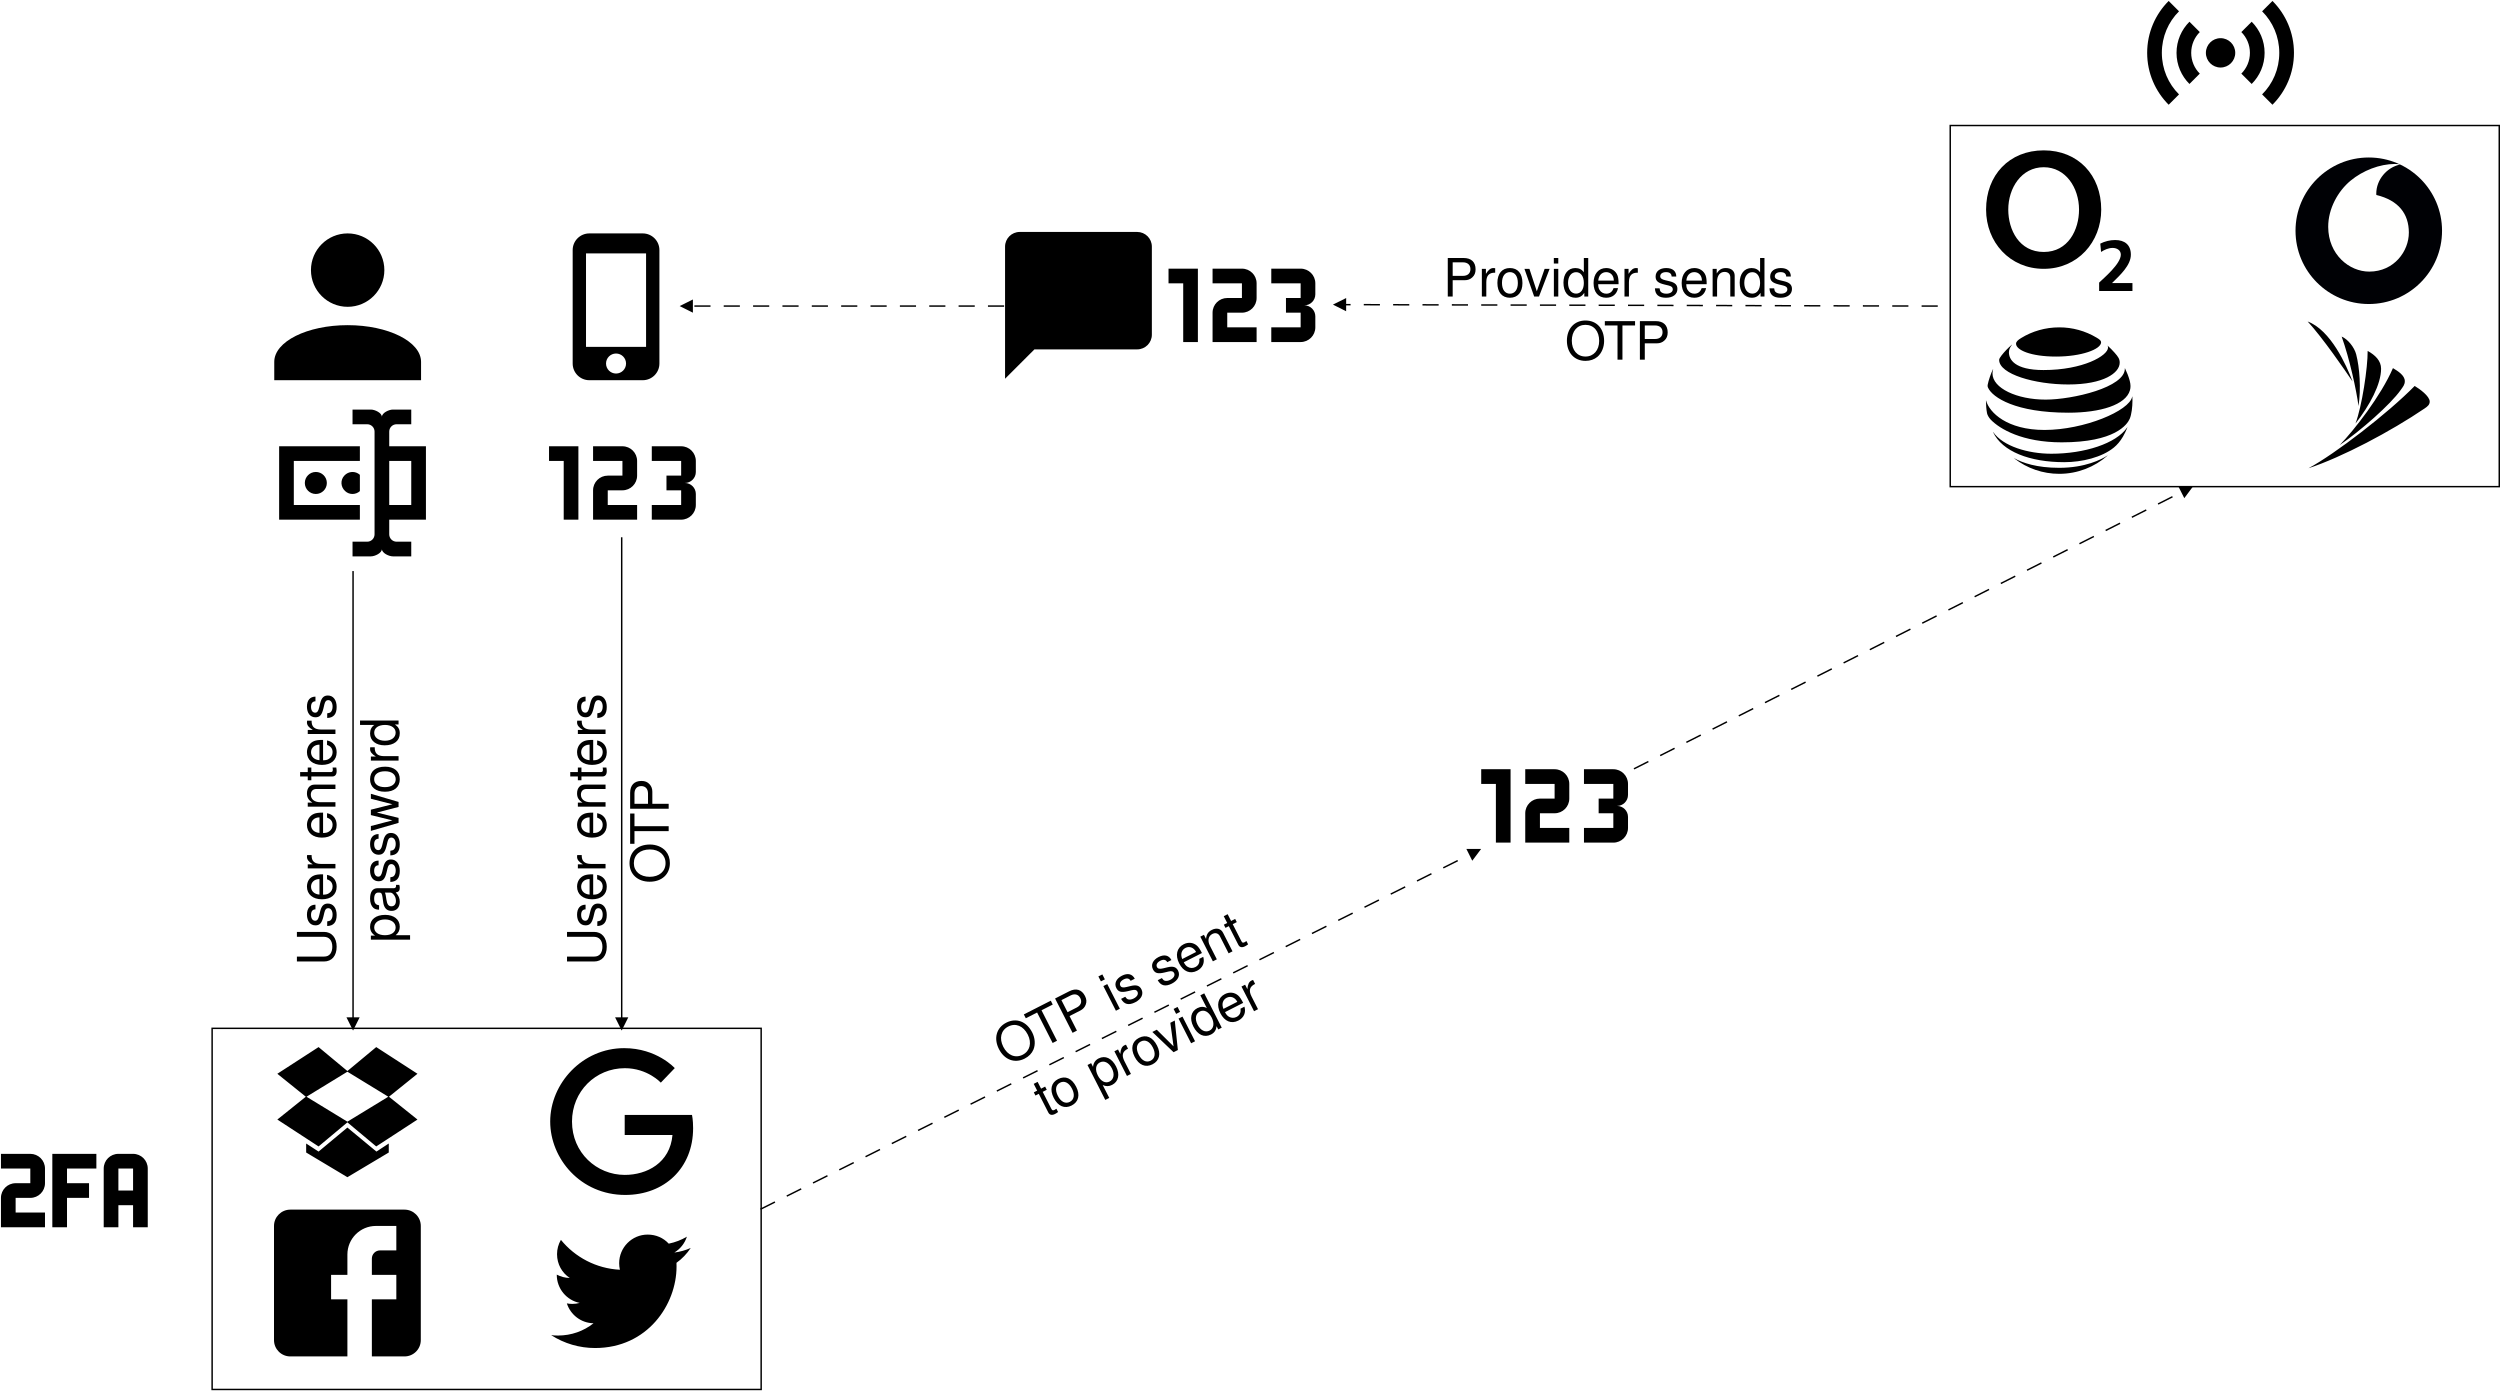
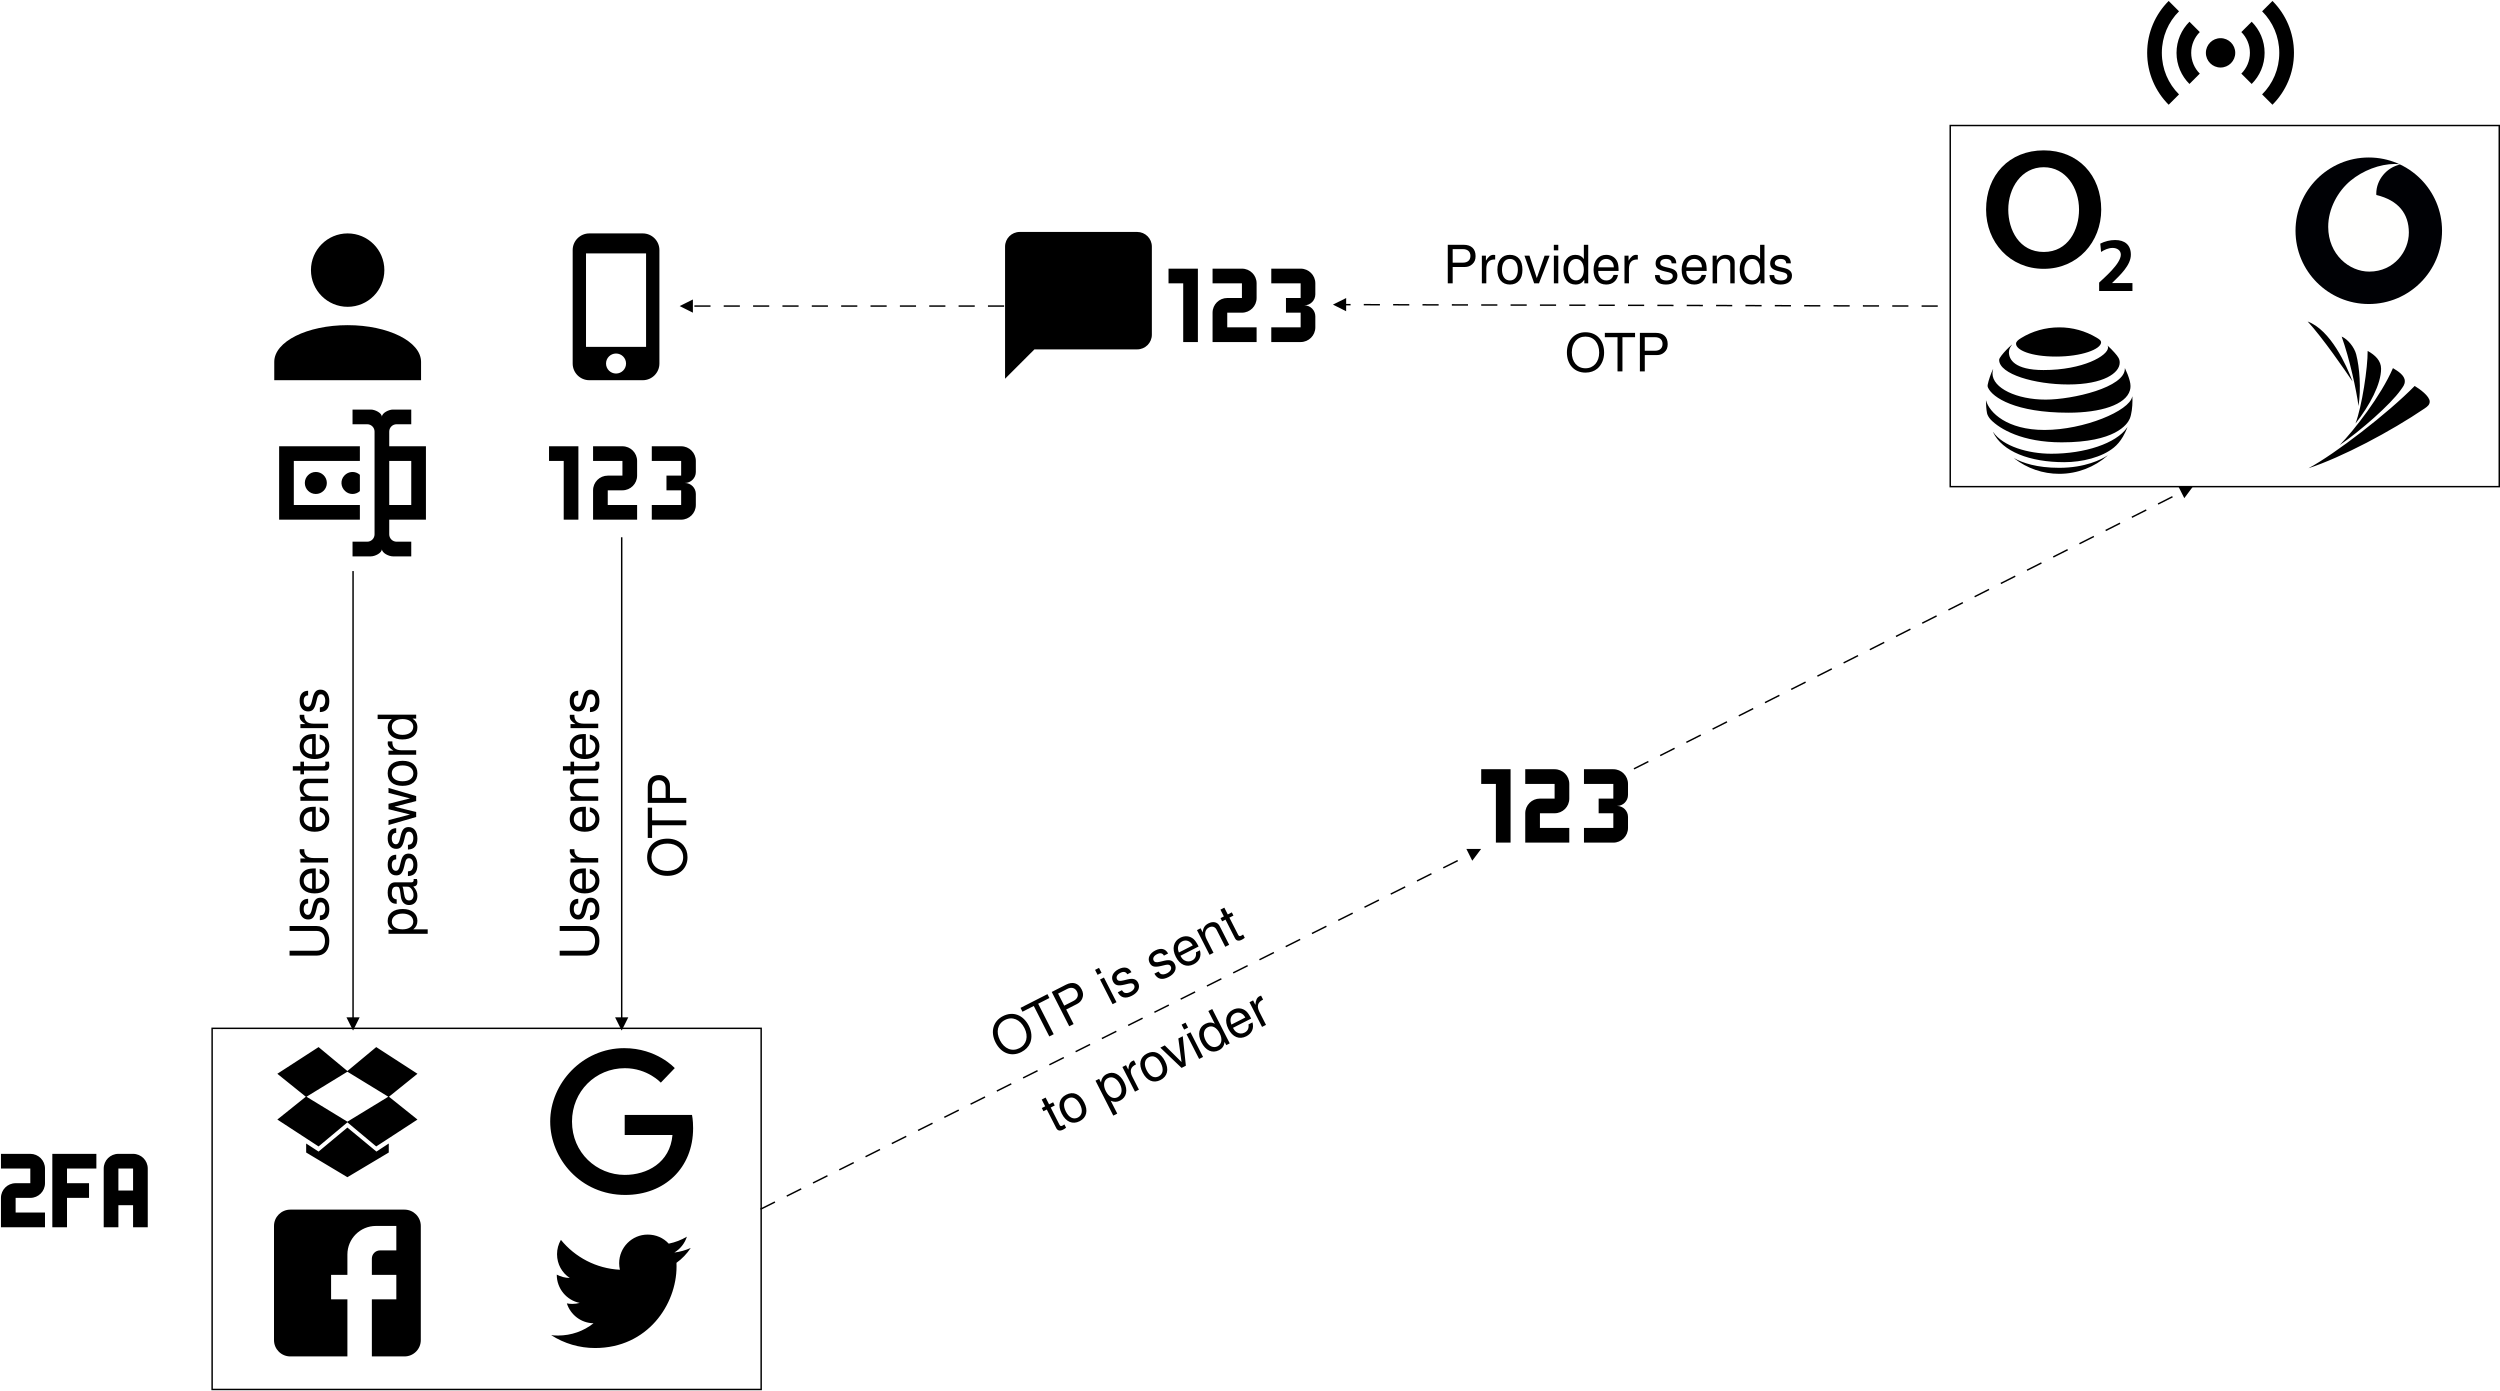
<svg xmlns="http://www.w3.org/2000/svg" width="1703" height="947">
  <g fill="none" fill-rule="evenodd">
    <path d="M236.647 768.09l19.773 16.365 8.409-5.5v6.136l-28.182 16.818-28.09-16.818v-6.136l8.454 5.5 19.636-16.364zm-19.636-54.817l19.636 16.318 19.636-16.318 28.091 18.182-19.409 15.636 19.41 15.545-28.092 18.319-19.636-16.41-19.636 16.41-28.091-18.319 19.409-15.545-19.41-15.636 28.092-18.182zm19.636 50.818l27.864-17-27.864-17.046-27.864 17.046 27.864 17zM471.397 759.5h-45.85v13.65h32.55c-1.65 19.05-17.5 27.2-32.5 27.2-19.15 0-35.95-15.1-35.95-36.35 0-20.5 16-36.35 36-36.35 15.45 0 24.5 9.85 24.5 9.85l9.5-9.9s-12.2-13.6-34.5-13.6c-28.4 0-50.35 24-50.35 50 0 25.25 20.65 50 51.1 50 26.75 0 46.25-18.35 46.25-45.45 0-5.75-.75-9.05-.75-9.05zM197.758 824h77.778c6.136 0 11.111 4.975 11.111 11.111v77.778c0 6.136-4.975 11.111-11.111 11.111h-77.778c-6.136 0-11.11-4.975-11.11-11.111V835.11c0-6.136 4.974-11.111 11.11-11.111zm72.222 11.111h-13.888c-10.74 0-19.445 8.706-19.445 19.445v13.888h-11.111v16.667h11.111V924h16.667v-38.889h16.666v-16.667h-16.666v-11.11a5.556 5.556 0 0 1 5.555-5.556h11.111V835.11zM.647 786v10h20v10h-10c-5.523 0-10 4.477-10 10v20h30v-10h-20v-10h10c5.523 0 10-4.477 10-10v-10c0-5.55-4.5-10-10-10h-20zm35 0v50h10v-20h15v-10h-15v-10h20v-10h-30zm45 0c-5.523 0-10 4.477-10 10v40h10v-15h10v15h10v-40c0-5.523-4.477-10-10-10h-10zm0 10h10v15h-10v-15zM236.824 159c13.807 0 25 11.193 25 25s-11.193 25-25 25c-13.808 0-25-11.193-25-25s11.192-25 25-25zm0 62.5c27.625 0 50 11.188 50 25V259h-100v-12.5c0-13.813 22.375-25 50-25zM470.545 850.09c-3.5 1.592-7.272 2.637-11.181 3.137 4-2.409 7.09-6.227 8.545-10.818-3.773 2.273-7.954 3.864-12.364 4.773-3.59-3.91-8.636-6.182-14.363-6.182-10.682 0-19.41 8.727-19.41 19.5 0 1.545.183 3.045.5 4.455-16.181-.819-30.59-8.591-40.181-20.364a19.292 19.292 0 0 0-2.636 9.773c0 6.772 3.409 12.772 8.681 16.181-3.227 0-6.227-.909-8.863-2.272v.136c0 9.455 6.727 17.364 15.636 19.136a19.186 19.186 0 0 1-5.136.682c-1.228 0-2.455-.136-3.637-.363 2.455 7.681 9.591 13.409 18.182 13.545-6.636 5.273-15.045 8.364-24.227 8.364-1.546 0-3.091-.091-4.636-.273a55.202 55.202 0 0 0 29.909 8.773c35.818 0 55.5-29.728 55.5-55.5 0-.864 0-1.682-.046-2.546 3.818-2.727 7.091-6.182 9.727-10.136z" fill-rule="nonzero" fill="#000" />
    <path stroke="#000" d="M144.5 700.5h374v246h-374z" />
    <path d="M527.668 818.357l.447.894-9.839 4.92-.447-.895 9.839-4.919zm17.888-8.944l.448.894-9.84 4.92-.446-.895 9.838-4.92zm17.889-8.945l.447.895-9.839 4.92-.447-.895 9.839-4.92zm17.889-8.944l.447.895-9.839 4.919-.447-.894 9.839-4.92zm17.888-8.944l.447.894-9.838 4.92-.448-.895 9.84-4.919zm17.889-8.944l.447.894-9.839 4.92-.447-.895 9.839-4.92zm17.888-8.945l.447.895-9.838 4.92-.448-.895 9.84-4.92zm17.889-8.944l.447.895-9.839 4.919-.447-.895 9.839-4.919zm17.888-8.944l.447.894-9.838 4.92-.447-.895 9.838-4.92zm17.889-8.944l.447.894-9.839 4.92-.447-.895 9.839-4.92zm17.888-8.945l.448.895-9.84 4.92-.446-.895 9.838-4.92zm17.889-8.944l.447.894-9.839 4.92-.447-.895 9.839-4.919zm17.888-8.944l.448.894-9.84 4.92-.446-.895 9.838-4.92zm17.889-8.944l.447.894-9.839 4.92-.447-.895 9.839-4.92zm17.888-8.945l.448.895-9.839 4.919-.447-.894 9.838-4.92zm17.889-8.944l.447.894-9.838 4.92-.448-.895 9.839-4.919zm17.889-8.944l.447.894-9.839 4.92-.447-.895 9.839-4.92zm17.888-8.945l.447.895-9.838 4.92-.448-.895 9.84-4.92zm17.889-8.944l.447.895-9.839 4.919-.447-.895 9.839-4.919zm17.888-8.944l.447.894-9.838 4.92-.447-.895 9.838-4.92zm17.889-8.944l.447.894-9.839 4.92-.447-.895 9.839-4.92zm17.888-8.945l.448.895-9.84 4.92-.446-.895 9.838-4.92zm17.889-8.944l.447.894-9.839 4.92-.447-.895 9.839-4.919zm17.888-8.944l.448.894-9.84 4.92-.446-.895 9.838-4.92zm17.889-8.944l.447.894-9.839 4.92-.447-.895 9.839-4.92zm17.888-8.945l.448.895-9.839 4.919-.447-.894 9.838-4.92zm17.889-8.944l.447.894-9.838 4.92-.448-.895 9.839-4.919zm16.177-7.53l-6.037 8.05-4.025-8.05h10.062zM440.102 236.273h-40.91v-63.637h40.91v63.637zm-20.455 18.182a6.818 6.818 0 1 1 0-13.637 6.818 6.818 0 0 1 0 13.637zM437.83 159h-36.364c-6.276 0-11.363 5.088-11.363 11.364v77.272c0 6.276 5.087 11.364 11.363 11.364h36.364c6.276 0 11.364-5.088 11.364-11.364v-77.272c0-6.276-5.088-11.364-11.364-11.364zM384 354v-40h-10v-10h20v50h-10zm90-10c0 5.55-4.5 10-10 10h-20v-10h20v-10h-10v-10h10v-10h-20v-10h20c5.523 0 10 4.477 10 10v7.5a7.5 7.5 0 0 1-7.5 7.5 7.5 7.5 0 0 1 7.5 7.5v7.5zm-40 0v10h-30v-20c0-5.55 4.5-10 10-10h10v-10h-20v-10h20c5.523 0 10 4.477 10 10v10c0 5.55-4.5 10-10 10h-10v10h20zM1019 574v-40h-10v-10h20v50h-10zm90-10c0 5.55-4.5 10-10 10h-20v-10h20v-10h-10v-10h10v-10h-20v-10h20c5.523 0 10 4.477 10 10v7.5a7.5 7.5 0 0 1-7.5 7.5 7.5 7.5 0 0 1 7.5 7.5v7.5zm-40 0v10h-30v-20c0-5.55 4.5-10 10-10h10v-10h-20v-10h20c5.523 0 10 4.477 10 10v10c0 5.55-4.5 10-10 10h-10v10h20zM1122.646 518.319l.451.892-9.818 4.96-.45-.892 9.817-4.96zm17.851-9.02l.451.893-9.818 4.96-.451-.892 9.818-4.96zm17.85-9.02l.452.893-9.818 4.961-.451-.892 9.818-4.961zm17.852-9.018l.45.892-9.817 4.96-.451-.892 9.818-4.96zm17.85-9.02l.451.893-9.818 4.96-.45-.892 9.817-4.96zm17.851-9.02l.451.893-9.818 4.961-.45-.893 9.817-4.96zm17.851-9.019l.451.893-9.818 4.96-.45-.892 9.817-4.96zm17.85-9.019l.452.893-9.818 4.96-.451-.892 9.818-4.96zm17.852-9.02l.45.893-9.817 4.96-.451-.892 9.818-4.96zm17.85-9.019l.451.893-9.818 4.96-.45-.892 9.817-4.96zm17.851-9.019l.451.893-9.818 4.96-.45-.892 9.817-4.961zm17.851-9.02l.451.893-9.818 4.96-.45-.892 9.817-4.96zm17.85-9.019l.452.893-9.818 4.96-.451-.892 9.818-4.96zm17.852-9.019l.45.893-9.817 4.96-.451-.892 9.818-4.961zm17.85-9.02l.451.893-9.818 4.96-.45-.892 9.817-4.96zm17.851-9.019l.451.893-9.818 4.96-.45-.892 9.817-4.96zm17.851-9.02l.451.893-9.818 4.961-.45-.892 9.817-4.961zm17.85-9.018l.452.892-9.818 4.96-.451-.892 9.818-4.96zm17.852-9.02l.45.893-9.817 4.96-.451-.892 9.818-4.96zm17.85-9.02l.451.893-9.817 4.961-.451-.893 9.817-4.96zm17.851-9.019l.451.893-9.818 4.96-.45-.892 9.817-4.96zm14.284-6.656l-6.003 8.075-4.059-8.033 10.062-.042zM806 233v-40h-10v-10h20v50h-10zm90-10c0 5.55-4.5 10-10 10h-20v-10h20v-10h-10v-10h10v-10h-20v-10h20c5.523 0 10 4.477 10 10v7.5a7.5 7.5 0 0 1-7.5 7.5 7.5 7.5 0 0 1 7.5 7.5v7.5zm-40 0v10h-30v-20c0-5.55 4.5-10 10-10h10v-10h-20v-10h20c5.523 0 10 4.477 10 10v10c0 5.55-4.5 10-10 10h-10v10h20zM265.147 304h25v50h-25v10a5 5 0 0 0 5 5h10v10h-12.5c-2.75 0-7.5-2.25-7.5-5 0 2.75-4.75 5-7.5 5h-12.5v-10h10a5 5 0 0 0 5-5v-70a5 5 0 0 0-5-5h-10v-10h12.5c2.75 0 7.5 2.25 7.5 5 0-2.75 4.75-5 7.5-5h12.5v10h-10a5 5 0 0 0-5 5v10zm-75 0h55v10h-45v30h45v10h-55v-50zm90 40v-30h-15v30h15zm-57.5-15a7.5 7.5 0 1 0-15 0 7.5 7.5 0 0 0 15 0zm22.5-5.55c-3.05-2.8-7.8-2.55-10.6.55-2.8 3-2.55 7.75.6 10.55 2.75 2.6 7.15 2.6 10 0v-11.1zM241 389v304h4l-4.5 9-4.5-9h4V389h1zM774.647 158h-80c-5.523 0-10 4.477-10 10v90l20-20h70c5.523 0 10-4.477 10-10v-60c0-5.55-4.5-10-10-10zM472 204v9l-9-4.5 9-4.5zm212 4v1h-11v-1h11zm-20 0v1h-11v-1h11zm-20 0v1h-11v-1h11zm-20 0v1h-11v-1h11zm-20 0v1h-11v-1h11zm-20 0v1h-11v-1h11zm-20 0v1h-11v-1h11zm-20 0v1h-11v-1h11zm-20 0v1h-11v-1h11zm-20 0v1h-11v-1h11zm-20 0v1h-11v-1h11zM1477.297.65c-9.05 9.05-14.65 21.55-14.65 35.35s5.6 26.3 14.65 35.35l7.05-7.05c-7.25-7.2-11.7-17.2-11.7-28.3 0-11.05 4.45-21.1 11.7-28.3l-7.05-7.05zm70.7 0l-7.05 7.05c7.25 7.2 11.7 17.25 11.7 28.3 0 11.1-4.45 21.1-11.7 28.3l7.05 7.05c9.05-9.05 14.65-21.55 14.65-35.35s-5.6-26.3-14.65-35.35zm-56.55 14.15c-5.45 5.45-8.8 12.95-8.8 21.2s3.35 15.75 8.8 21.2l7.05-7.05c-3.6-3.6-5.85-8.6-5.85-14.15 0-5.55 2.25-10.55 5.85-14.15l-7.05-7.05zm42.4 0l-7.05 7.05c3.6 3.6 5.85 8.6 5.85 14.15 0 5.55-2.25 10.55-5.85 14.15l7.05 7.05c5.45-5.45 8.8-12.95 8.8-21.2s-3.35-15.75-8.8-21.2zm-21.2 11.2c-5.523 0-10 4.477-10 10s4.477 10 10 10 10-4.477 10-10-4.477-10-10-10z" fill="#000" fill-rule="nonzero" />
    <path stroke="#000" d="M1328.5 85.5h374v246h-374z" />
    <path d="M917.01 203.02l-.009 4 3.001.008-.002 1-3.002-.008-.009 4L908 207.5l9.01-4.478zm391.991 4.954l11 .027-.002 1-11-.027.002-1zm-20-.048l11 .027-.002 1-11-.027.002-1zm-20-.049l11 .027-.002 1-11-.027.002-1zm-20-.049l11 .027-.002 1-11-.027.002-1zm-20-.048l11 .027-.002 1-11-.027.002-1zm-20-.049l11 .027-.002 1-11-.027.003-1zm-20-.049l11 .027-.002 1-11-.027.003-1zm-20-.048l11 .027-.002 1-11-.027.003-1zm-20-.049l11 .027-.002 1-11-.027.003-1zm-20-.049l11 .027-.002 1-11-.027.003-1zm-20-.048l11 .027-.002 1-11-.027.003-1zm-20-.049l11 .027-.002 1-11-.027.003-1zm-19.999-.048l11 .026-.003 1-11-.026.003-1zm-20-.05l11 .028-.002 1-11-.027.002-1zm-20-.048l11 .027-.002 1-11-.027.002-1zm-20-.048l11 .026-.002 1-11-.026.002-1zm-20-.05l11 .028-.002 1-11-.027.002-1zm-20-.048l11 .027-.002 1-11-.027.002-1zm-20-.048l11 .026-.002 1-11-.026.002-1zm-20-.05l11 .028-.002 1-11-.027.002-1z" fill="#000" fill-rule="nonzero" />
    <g fill="#000">
      <path d="M1352.918 142.777c0 22.065 16.02 40.35 39.293 40.35 23.122 0 39.141-18.285 39.141-40.35 0-23.424-15.717-40.35-39.141-40.35-23.576 0-39.293 16.926-39.293 40.35zm15.113 0c0-14.659 8.916-28.865 24.18-28.865 15.113 0 24.028 14.206 24.028 28.865 0 13.753-7.404 28.865-24.028 28.865-16.775 0-24.18-15.112-24.18-28.865zM1452.622 198.226v-5.38h-13.936c5.574-5.476 12.86-12.126 12.86-19.364 0-6.698-4.205-9.975-10.709-9.975-3.472 0-7.041.88-10.122 2.445l.538 5.673c2.249-1.468 4.988-2.739 7.872-2.739 2.788 0 5.575 1.467 5.575 4.596 0 6.26-11.59 15.942-14.768 19.023v5.72h22.69" />
    </g>
    <path d="M1663.52 157.191c0 27.562-22.344 49.906-49.906 49.906-27.562 0-49.906-22.344-49.906-49.906 0-27.562 22.344-49.906 49.906-49.906 27.562 0 49.906 22.344 49.906 49.906" fill="#000105" />
    <path d="M1614.01 185.02c-13.712.045-27.978-11.658-28.04-30.45-.042-12.427 6.663-24.389 15.233-31.485 8.36-6.922 19.811-11.364 30.197-11.399 1.337-.004 2.735.107 3.591.397-9.08 1.883-16.308 10.335-16.277 19.923.001.317.03.655.061.813 15.196 3.701 22.095 12.87 22.137 25.557.042 12.687-9.974 26.587-26.902 26.644" fill="#FFFFFE" />
    <path d="M1372.128 312.288a49.863 49.863 0 0 0 30.6 10.483c12.608 0 24.104-4.68 32.875-12.367.108-.091.058-.154-.046-.091-3.938 2.625-15.158 8.366-32.83 8.366-15.353 0-25.058-3.425-30.537-6.483-.104-.054-.141.025-.062.091m33.987 2.55c12.284 0 25.78-3.35 33.85-9.974 2.209-1.809 4.313-4.209 6.196-7.438 1.083-1.858 2.146-4.067 3.008-6.237.042-.105-.025-.159-.104-.042-7.508 11.05-29.241 17.937-51.683 17.937-15.863 0-32.933-5.07-39.617-14.758-.066-.088-.129-.05-.091.05 6.225 13.233 25.112 20.458 48.441 20.458m-13.416-21.946c-25.542 0-37.584-11.895-39.771-20.016-.025-.117-.104-.092-.104.016 0 2.73.275 6.259.745 8.6.221 1.138 1.15 2.925 2.509 4.355 6.187 6.445 21.608 15.479 48.312 15.479 36.384 0 44.704-12.121 46.4-16.109 1.217-2.85 1.846-8 1.846-12.325 0-1.05-.025-1.883-.067-2.708 0-.133-.075-.142-.104-.012-1.816 9.75-32.904 22.72-59.766 22.72m-35.063-41.404c-1.467 2.904-3.083 7.809-3.57 10.342-.21 1.083-.122 1.608.262 2.417 3.058 6.5 18.541 16.891 54.666 16.891 22.038 0 39.155-5.416 41.93-15.291.508-1.821.537-3.742-.121-6.33-.734-2.891-2.104-6.262-3.267-8.629-.042-.079-.104-.066-.092.025.43 12.959-35.704 21.309-53.937 21.309-19.75 0-36.225-7.867-36.225-17.805 0-.954.2-1.908.446-2.9.025-.091-.054-.108-.092-.029m78.05-15.908c.208.33.317.68.317 1.15 0 5.542-16.967 15.35-43.971 15.35-19.842 0-23.554-7.363-23.554-12.042 0-1.675.641-3.387 2.054-5.125.075-.104.012-.141-.08-.066a50.004 50.004 0 0 0-7.02 7.295c-.996 1.255-1.613 2.367-1.613 3.034 0 9.7 24.325 16.733 47.071 16.733 24.234 0 35.05-7.912 35.05-14.862 0-2.484-.966-3.938-3.441-6.75-1.609-1.83-3.125-3.317-4.734-4.784-.079-.062-.133-.012-.079.067m-7.43-5.542a49.356 49.356 0 0 0-25.528-7.033c-9.425 0-18.375 2.637-25.88 7.242-2.25 1.383-3.52 2.495-3.52 3.925 0 4.208 9.833 8.729 27.283 8.729 17.263 0 30.654-4.959 30.654-9.725 0-1.138-.996-1.934-3.008-3.138M1572.522 318.98c22.888-7.534 56.07-25.084 79.15-40.76 1.938-1.307 3.446-2.528 3.446-4.657 0-3.705-6.896-8.667-10.242-10.646-18.162 18.566-54.304 46.391-72.358 56.062m21.233-15.77c14.117-9.6 34.625-27.659 41.563-37.484 1.637-2.308 2.846-3.65 2.846-6.067 0-3.966-4.7-6.875-8.084-8.895-8.108 18.791-26.316 42.187-36.325 52.445m10.796-14.7c9.767-12.362 17.45-26.891 17.45-37.325 0-5.45-3.97-9.258-9.15-12.15.1 11.338-3.892 37.921-8.3 49.475m2.067-11.925c1.825-11.862.75-26.187-1.58-35.175-1.266-4.891-5.75-10.416-9.9-12.137 5.438 15.179 10.109 36.8 11.48 47.312m-4.021-16.645c-4.275-11.367-14.933-35.063-30.613-40.938 10.209 11.083 25.346 33.063 30.613 40.938M424 366v327h4l-4.5 9-4.5-9h4V366h1z" fill-rule="nonzero" fill="#000" />
-     <text transform="rotate(-90 236.5 565)" font-family="Helvetica" font-size="36" fill="#000" x="143.468" y="557">User enters</text>
-     <text transform="rotate(-90 236.5 565)" font-family="Helvetica" font-size="36" fill="#000" x="159.464" y="600">password</text>
-     <text transform="rotate(-90 420.5 565)" font-family="Helvetica" font-size="36" fill="#000" x="327.468" y="557">User enters</text>
-     <text transform="rotate(-90 420.5 565)" font-family="Helvetica" font-size="36" fill="#000" x="383.498" y="600">OTP</text>
-     <text transform="rotate(-27 773.67 712.5)" font-family="Helvetica" font-size="36" fill="#000" x="688.291" y="685">OTP is sent</text>
-     <text transform="rotate(-27 773.67 712.5)" font-family="Helvetica" font-size="36" fill="#000" x="696.957" y="728">to provider</text>
-     <text font-family="Helvetica" font-size="36" fill="#000" x="982.941" y="202">Provider sends</text>
-     <text font-family="Helvetica" font-size="36" fill="#000" x="1065.998" y="245">OTP</text>
+     <text transform="rotate(-90 246.5 563)" font-family="Helvetica" font-size="36" fill="#000" x="155.468" y="540">User enters</text>
+     <text transform="rotate(-90 246.5 563)" font-family="Helvetica" font-size="36" fill="#000" x="171.464" y="600">password</text>
+     <text transform="rotate(-90 430.5 563)" font-family="Helvetica" font-size="36" fill="#000" x="339.468" y="540">User enters</text>
+     <text transform="rotate(-90 430.5 563)" font-family="Helvetica" font-size="36" fill="#000" x="395.498" y="600">OTP</text>
+     <text transform="rotate(-27 782.976 730.766)" font-family="Helvetica" font-size="36" fill="#000" x="697.598" y="677.766">OTP is sent</text>
+     <text transform="rotate(-27 782.976 730.766)" font-family="Helvetica" font-size="36" fill="#000" x="706.264" y="737.766">to provider</text>
+     <text font-family="Helvetica" font-size="36" fill="#000" transform="translate(0 -4)" x="982.941" y="197">Provider sends</text>
+     <text font-family="Helvetica" font-size="36" fill="#000" transform="translate(0 -4)" x="1065.998" y="257">OTP</text>
  </g>
</svg>
